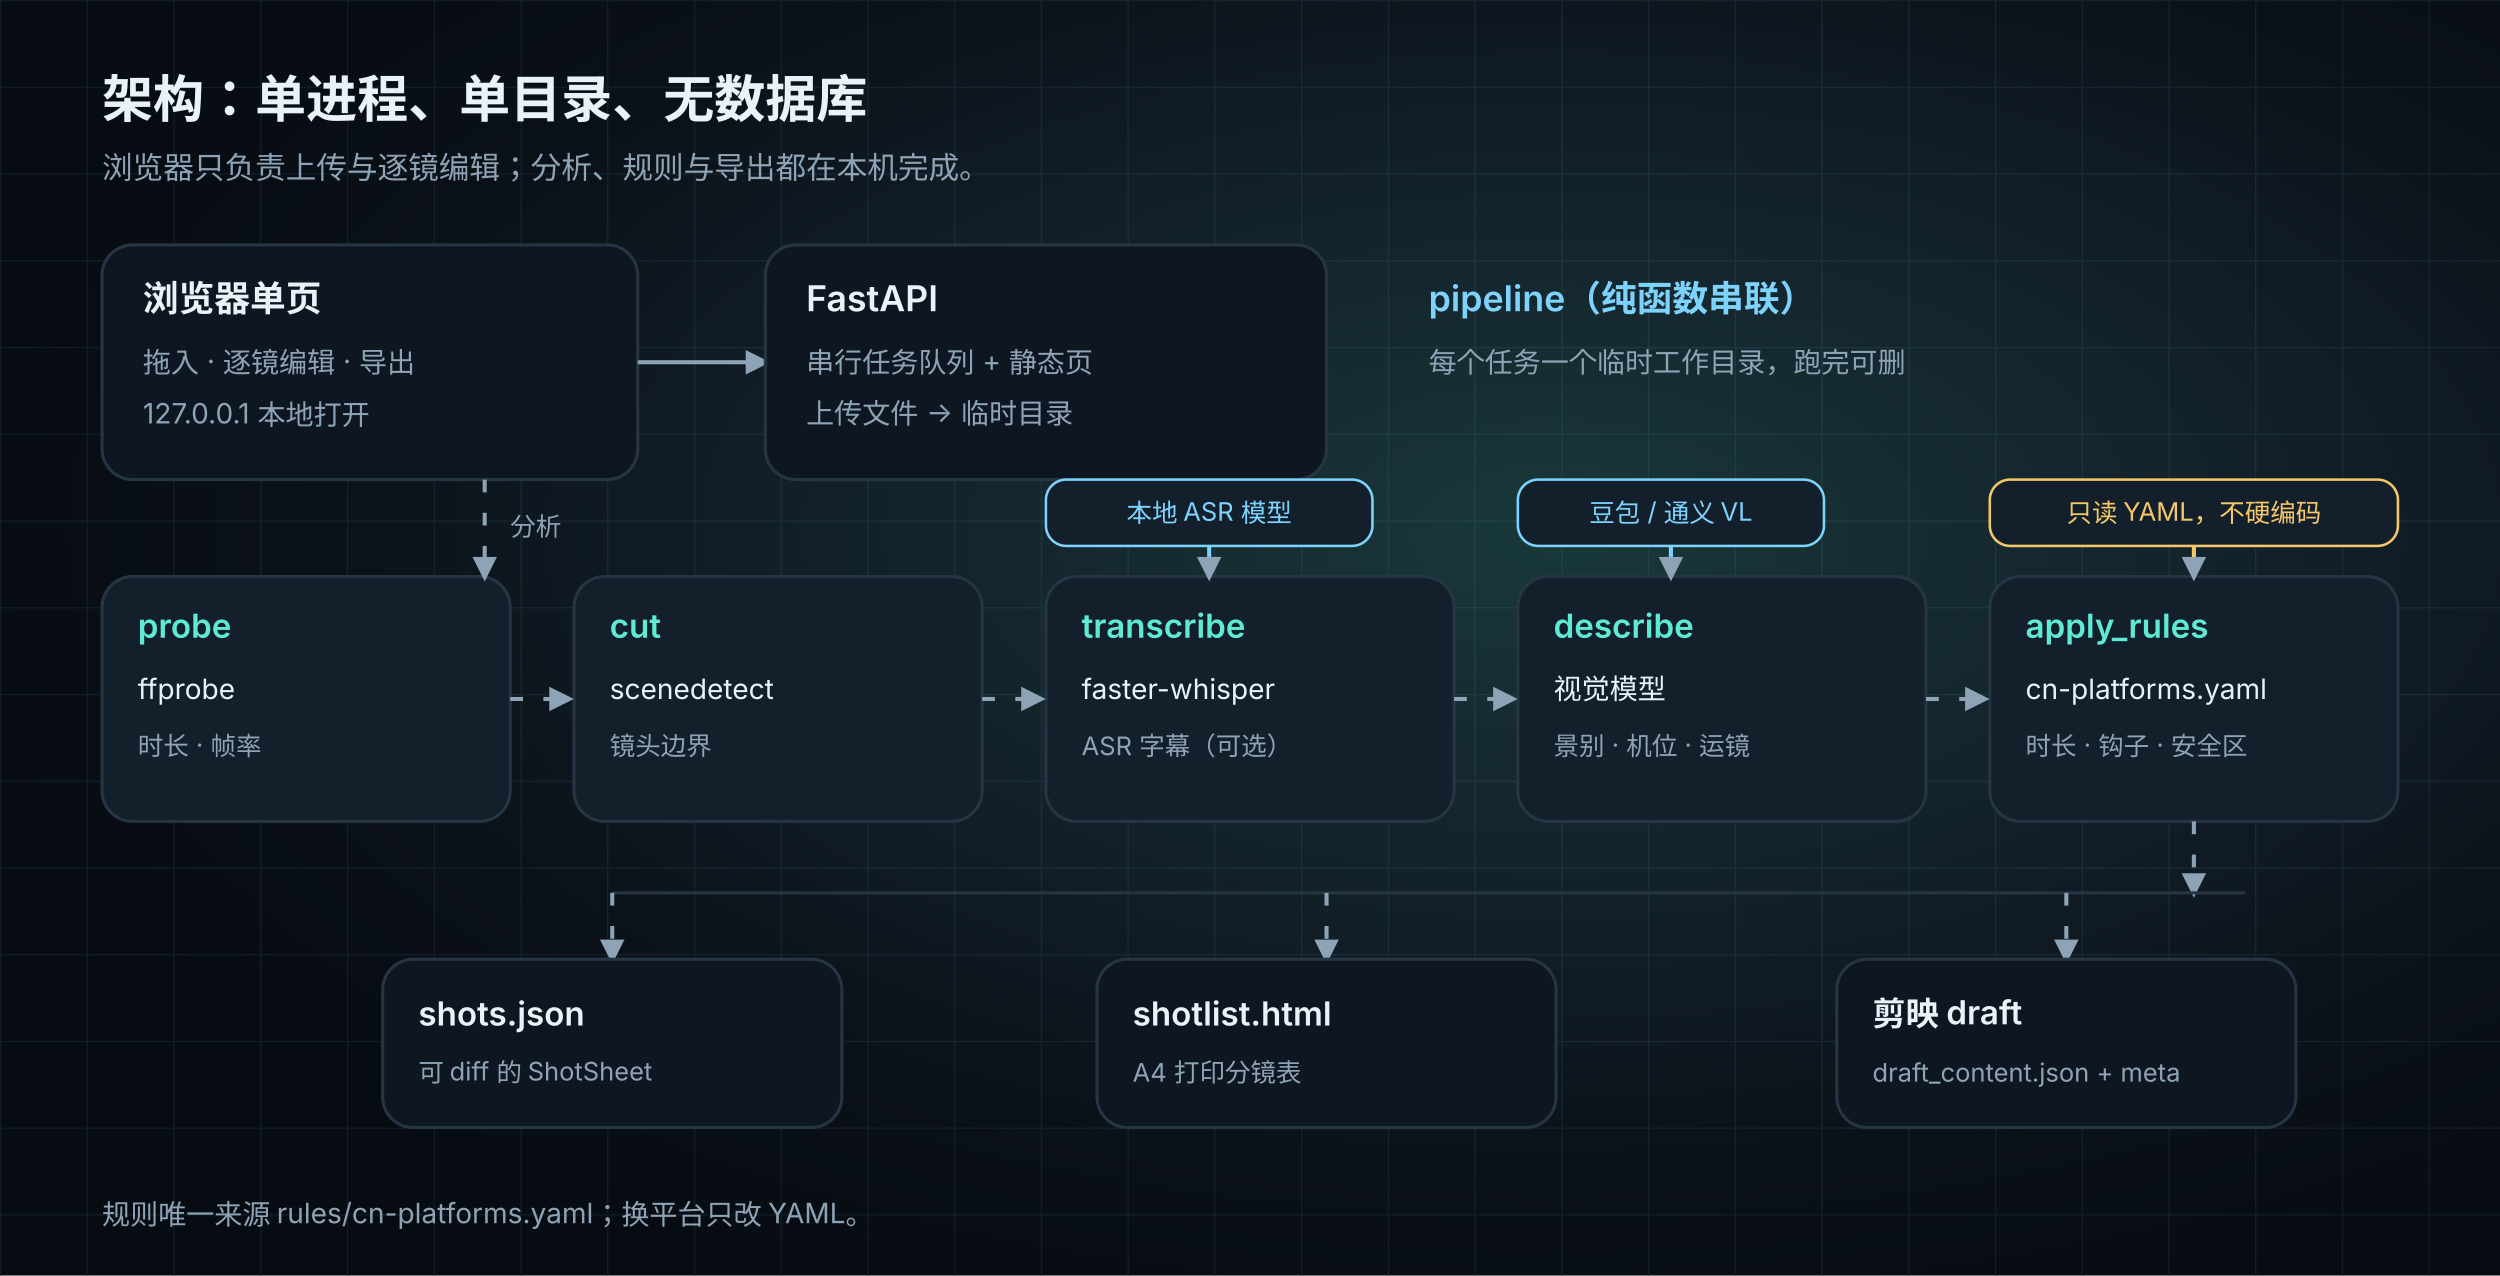
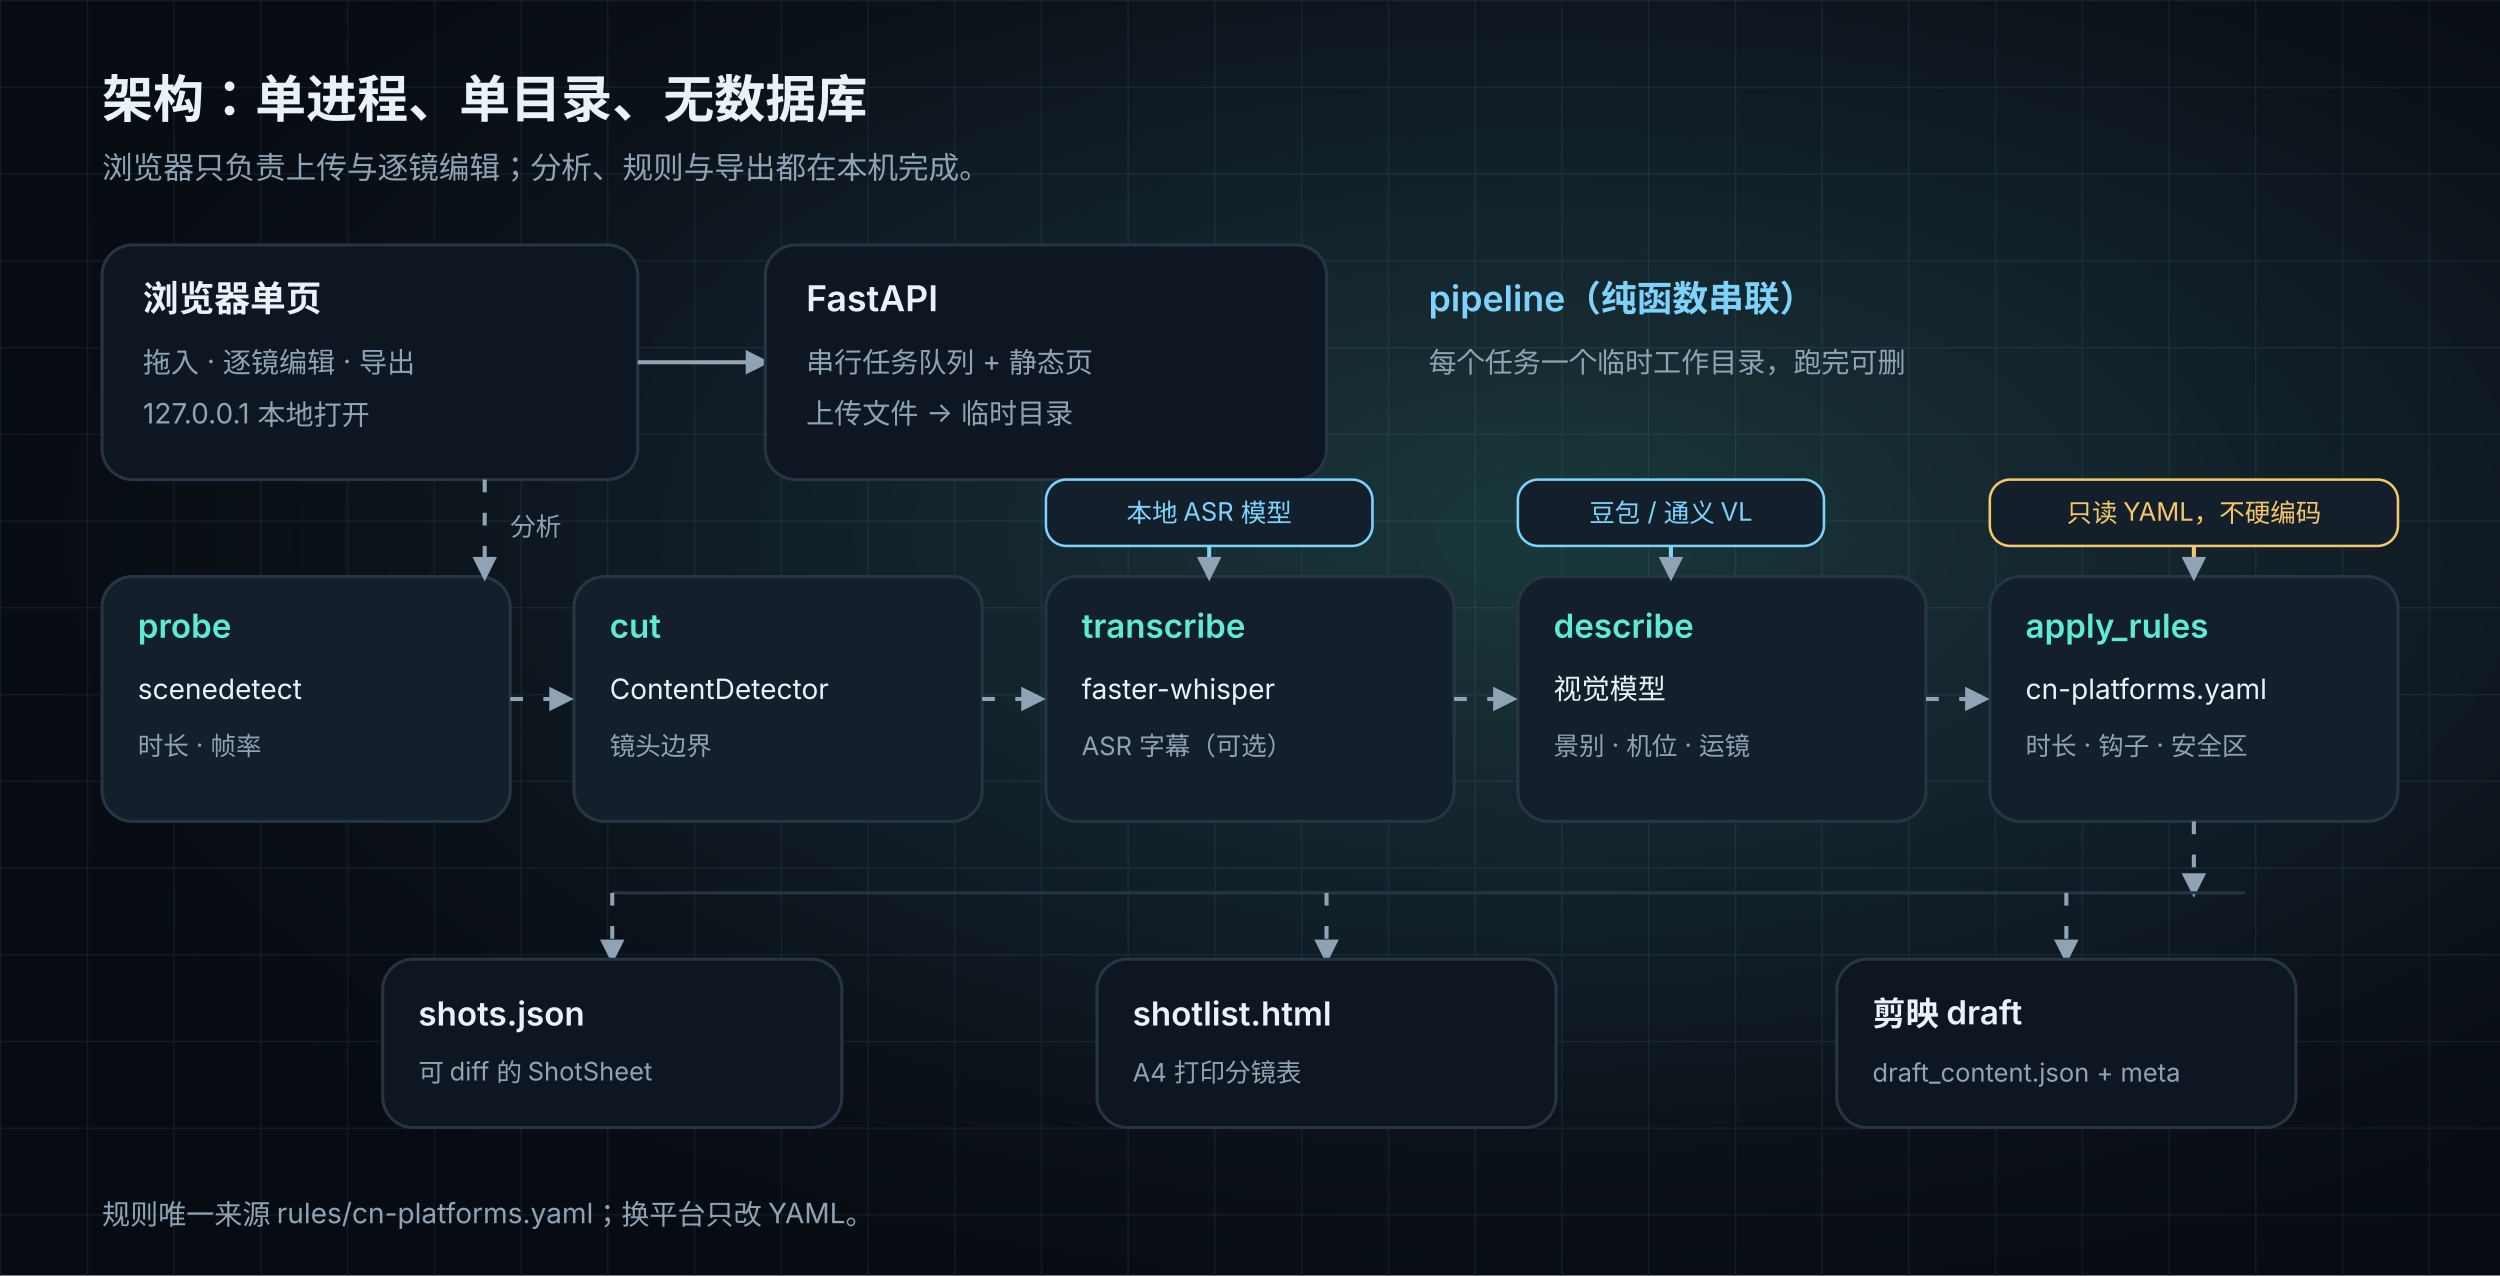
<svg xmlns="http://www.w3.org/2000/svg" width="980" height="500" viewBox="0 0 980 500" role="img" aria-labelledby="t d">
  <style>
  text { font-family: -apple-system, "PingFang SC", "Noto Sans SC", "Microsoft YaHei", sans-serif; }
  .flow { stroke-dasharray: 5 8; animation: flow 2.6s linear infinite; }
  @keyframes flow { to { stroke-dashoffset: -26; } }
  .pulse { animation: pulse 3s ease-in-out infinite; }
  @keyframes pulse { 0%, 100% { opacity: .32; } 50% { opacity: 1; } }
  .drift { animation: drift 4.2s ease-in-out infinite; }
  @keyframes drift { 0%, 100% { opacity: .25; } 50% { opacity: .9; } }
  .travel { animation: travel 7s linear infinite; }
  @keyframes travel { 0% { transform: translateX(0); } 100% { transform: translateX(700px); } }
  .spin { transform-box: fill-box; transform-origin: center; animation: spin 30s linear infinite; }
  @keyframes spin { to { transform: rotate(360deg); } }
  .float { animation: float 6s ease-in-out infinite; }
  @keyframes float { 0%, 100% { transform: translateY(0); } 50% { transform: translateY(-7px); } }
  @media (prefers-reduced-motion: reduce) {
    .flow, .pulse, .drift, .travel, .spin, .float { animation: none !important; }
  }
</style>
  <defs>
    <pattern id="grid" width="34" height="34" patternUnits="userSpaceOnUse">
      <path d="M34 0H0V34" fill="none" stroke="#1b2a37" stroke-width="1" stroke-opacity=".55" />
    </pattern>
    <radialGradient id="glow" cx="62%" cy="42%" r="68%">
      <stop offset="0" stop-color="#5eead4" stop-opacity=".20" />
      <stop offset=".55" stop-color="#7dd3fc" stop-opacity=".07" />
      <stop offset="1" stop-color="#070c12" stop-opacity="0" />
    </radialGradient>
    <filter id="blur" x="-60%" y="-60%" width="220%" height="220%">
      <feGaussianBlur stdDeviation="7" />
    </filter>
    <filter id="soft" x="-40%" y="-40%" width="180%" height="180%">
      <feGaussianBlur stdDeviation="2.2" />
    </filter>
  </defs>
  <rect width="980" height="500" fill="#070c12" />
  <rect width="980" height="500" fill="url(#grid)" />
  <rect width="980" height="500" fill="url(#glow)" />
  <marker id="arrow" viewBox="0 0 10 10" refX="8" refY="5" markerWidth="6" markerHeight="6" orient="auto-start-reverse">
    <path d="M0 0L10 5L0 10z" fill="#8ea3b5" />
  </marker>
  <text x="40" y="46" font-size="20" font-weight="700" fill="#e8f2f8" text-anchor="start">架构：单进程、单目录、无数据库</text>
  <text x="40" y="70" font-size="12" font-weight="400" fill="#8ea3b5" text-anchor="start">浏览器只负责上传与逐镜编辑；分析、规则与导出都在本机完成。</text>
  <rect x="40" y="96" width="210" height="92" rx="12" fill="#0e1721" stroke="#263543" stroke-width="1.2" />
  <text x="56" y="122" font-size="14" font-weight="600" fill="#e8f2f8" text-anchor="start">浏览器单页</text>
  <text x="56" y="146" font-size="11" font-weight="400" fill="#8ea3b5" text-anchor="start">拖入 · 逐镜编辑 · 导出</text>
  <text x="56" y="166" font-size="11" font-weight="400" fill="#8ea3b5" text-anchor="start">127.0.0.1 本地打开</text>
  <path d="M250 142 H300" fill="none" stroke="#8ea3b5" stroke-width="1.6" marker-end="url(#arrow)" />
  <rect x="300" y="96" width="220" height="92" rx="12" fill="#0e1721" stroke="#263543" stroke-width="1.2" />
  <text x="316" y="122" font-size="14" font-weight="600" fill="#e8f2f8" text-anchor="start">FastAPI</text>
  <text x="316" y="146" font-size="11" font-weight="400" fill="#8ea3b5" text-anchor="start">串行任务队列 + 静态页</text>
  <text x="316" y="166" font-size="11" font-weight="400" fill="#8ea3b5" text-anchor="start">上传文件 → 临时目录</text>
  <text x="560" y="122" font-size="14" font-weight="600" fill="#7dd3fc" text-anchor="start">pipeline（纯函数串联）</text>
  <text x="560" y="146" font-size="11" font-weight="400" fill="#8ea3b5" text-anchor="start">每个任务一个临时工作目录，跑完可删</text>
  <rect x="40" y="226" width="160" height="96" rx="12" fill="#13202b" stroke="#263543" stroke-width="1.2" />
  <text x="54" y="250" font-size="13" font-weight="600" fill="#5eead4" text-anchor="start">probe</text>
-   <text x="54" y="274" font-size="11" font-weight="400" fill="#e8f2f8" text-anchor="start">ffprobe</text>
+   <text x="54" y="274" font-size="11" font-weight="400" fill="#e8f2f8" text-anchor="start">scenedetect</text>
  <text x="54" y="296" font-size="10" font-weight="400" fill="#8ea3b5" text-anchor="start">时长 · 帧率</text>
  <rect x="225" y="226" width="160" height="96" rx="12" fill="#13202b" stroke="#263543" stroke-width="1.2" />
  <text x="239" y="250" font-size="13" font-weight="600" fill="#5eead4" text-anchor="start">cut</text>
-   <text x="239" y="274" font-size="11" font-weight="400" fill="#e8f2f8" text-anchor="start">scenedetect</text>
+   <text x="239" y="274" font-size="11" font-weight="400" fill="#e8f2f8" text-anchor="start">ContentDetector</text>
  <text x="239" y="296" font-size="10" font-weight="400" fill="#8ea3b5" text-anchor="start">镜头边界</text>
  <rect x="410" y="226" width="160" height="96" rx="12" fill="#13202b" stroke="#263543" stroke-width="1.2" />
  <text x="424" y="250" font-size="13" font-weight="600" fill="#5eead4" text-anchor="start">transcribe</text>
  <text x="424" y="274" font-size="11" font-weight="400" fill="#e8f2f8" text-anchor="start">faster-whisper</text>
  <text x="424" y="296" font-size="10" font-weight="400" fill="#8ea3b5" text-anchor="start">ASR 字幕（可选）</text>
  <rect x="595" y="226" width="160" height="96" rx="12" fill="#13202b" stroke="#263543" stroke-width="1.2" />
  <text x="609" y="250" font-size="13" font-weight="600" fill="#5eead4" text-anchor="start">describe</text>
  <text x="609" y="274" font-size="11" font-weight="400" fill="#e8f2f8" text-anchor="start">视觉模型</text>
  <text x="609" y="296" font-size="10" font-weight="400" fill="#8ea3b5" text-anchor="start">景别 · 机位 · 运镜</text>
  <rect x="780" y="226" width="160" height="96" rx="12" fill="#13202b" stroke="#263543" stroke-width="1.2" />
  <text x="794" y="250" font-size="13" font-weight="600" fill="#5eead4" text-anchor="start">apply_rules</text>
  <text x="794" y="274" font-size="11" font-weight="400" fill="#e8f2f8" text-anchor="start">cn-platforms.yaml</text>
  <text x="794" y="296" font-size="10" font-weight="400" fill="#8ea3b5" text-anchor="start">时长 · 钩子 · 安全区</text>
  <path d="M200 274 H223" fill="none" stroke="#8ea3b5" stroke-width="1.6" class="flow" marker-end="url(#arrow)" />
  <path d="M385 274 H408" fill="none" stroke="#8ea3b5" stroke-width="1.6" class="flow" marker-end="url(#arrow)" />
  <path d="M570 274 H593" fill="none" stroke="#8ea3b5" stroke-width="1.6" class="flow" marker-end="url(#arrow)" />
  <path d="M755 274 H778" fill="none" stroke="#8ea3b5" stroke-width="1.6" class="flow" marker-end="url(#arrow)" />
  <path d="M190 188 V226" fill="none" stroke="#8ea3b5" stroke-width="1.6" class="flow" marker-end="url(#arrow)" />
  <text x="200" y="210" font-size="10" font-weight="400" fill="#8ea3b5" text-anchor="start">分析</text>
  <rect x="595" y="188" width="120" height="26" rx="8" fill="#13202b" stroke="#7dd3fc" stroke-width="1" />
  <text x="655.0" y="204.6" font-size="10" font-weight="400" fill="#7dd3fc" text-anchor="middle">豆包 / 通义 VL</text>
  <path d="M655 214 V226" fill="none" stroke="#7dd3fc" stroke-width="1.6" class="flow" marker-end="url(#arrow)" />
  <rect x="410" y="188" width="128" height="26" rx="8" fill="#13202b" stroke="#7dd3fc" stroke-width="1" />
  <text x="474.0" y="204.6" font-size="10" font-weight="400" fill="#7dd3fc" text-anchor="middle">本地 ASR 模型</text>
  <path d="M474 214 V226" fill="none" stroke="#7dd3fc" stroke-width="1.6" class="flow" marker-end="url(#arrow)" />
  <rect x="780" y="188" width="160" height="26" rx="8" fill="#13202b" stroke="#f5c76a" stroke-width="1" />
  <text x="860.0" y="204.6" font-size="10" font-weight="400" fill="#f5c76a" text-anchor="middle">只读 YAML，不硬编码</text>
  <path d="M860 214 V226" fill="none" stroke="#f5c76a" stroke-width="1.6" class="flow" marker-end="url(#arrow)" />
  <path d="M860 322 V350" fill="none" stroke="#8ea3b5" stroke-width="1.6" class="flow" marker-end="url(#arrow)" />
  <path d="M240 350 H880" stroke="#263543" stroke-width="1.2" fill="none" />
  <path d="M240 350 V376" fill="none" stroke="#8ea3b5" stroke-width="1.6" class="flow" marker-end="url(#arrow)" />
  <rect x="150" y="376" width="180" height="66" rx="12" fill="#0e1721" stroke="#263543" stroke-width="1.2" />
  <text x="164" y="402" font-size="13" font-weight="600" fill="#e8f2f8" text-anchor="start">shots.json</text>
  <text x="164" y="424" font-size="10" font-weight="400" fill="#8ea3b5" text-anchor="start">可 diff 的 ShotSheet</text>
  <path d="M520 350 V376" fill="none" stroke="#8ea3b5" stroke-width="1.6" class="flow" marker-end="url(#arrow)" />
  <rect x="430" y="376" width="180" height="66" rx="12" fill="#0e1721" stroke="#263543" stroke-width="1.2" />
  <text x="444" y="402" font-size="13" font-weight="600" fill="#e8f2f8" text-anchor="start">shotlist.html</text>
  <text x="444" y="424" font-size="10" font-weight="400" fill="#8ea3b5" text-anchor="start">A4 打印分镜表</text>
  <path d="M810 350 V376" fill="none" stroke="#8ea3b5" stroke-width="1.6" class="flow" marker-end="url(#arrow)" />
  <rect x="720" y="376" width="180" height="66" rx="12" fill="#0e1721" stroke="#263543" stroke-width="1.2" />
  <text x="734" y="402" font-size="13" font-weight="600" fill="#e8f2f8" text-anchor="start">剪映 draft</text>
  <text x="734" y="424" font-size="10" font-weight="400" fill="#8ea3b5" text-anchor="start">draft_content.json + meta</text>
  <text x="40" y="480" font-size="11" font-weight="400" fill="#8ea3b5" text-anchor="start">规则唯一来源 rules/cn-platforms.yaml；换平台只改 YAML。</text>
</svg>
